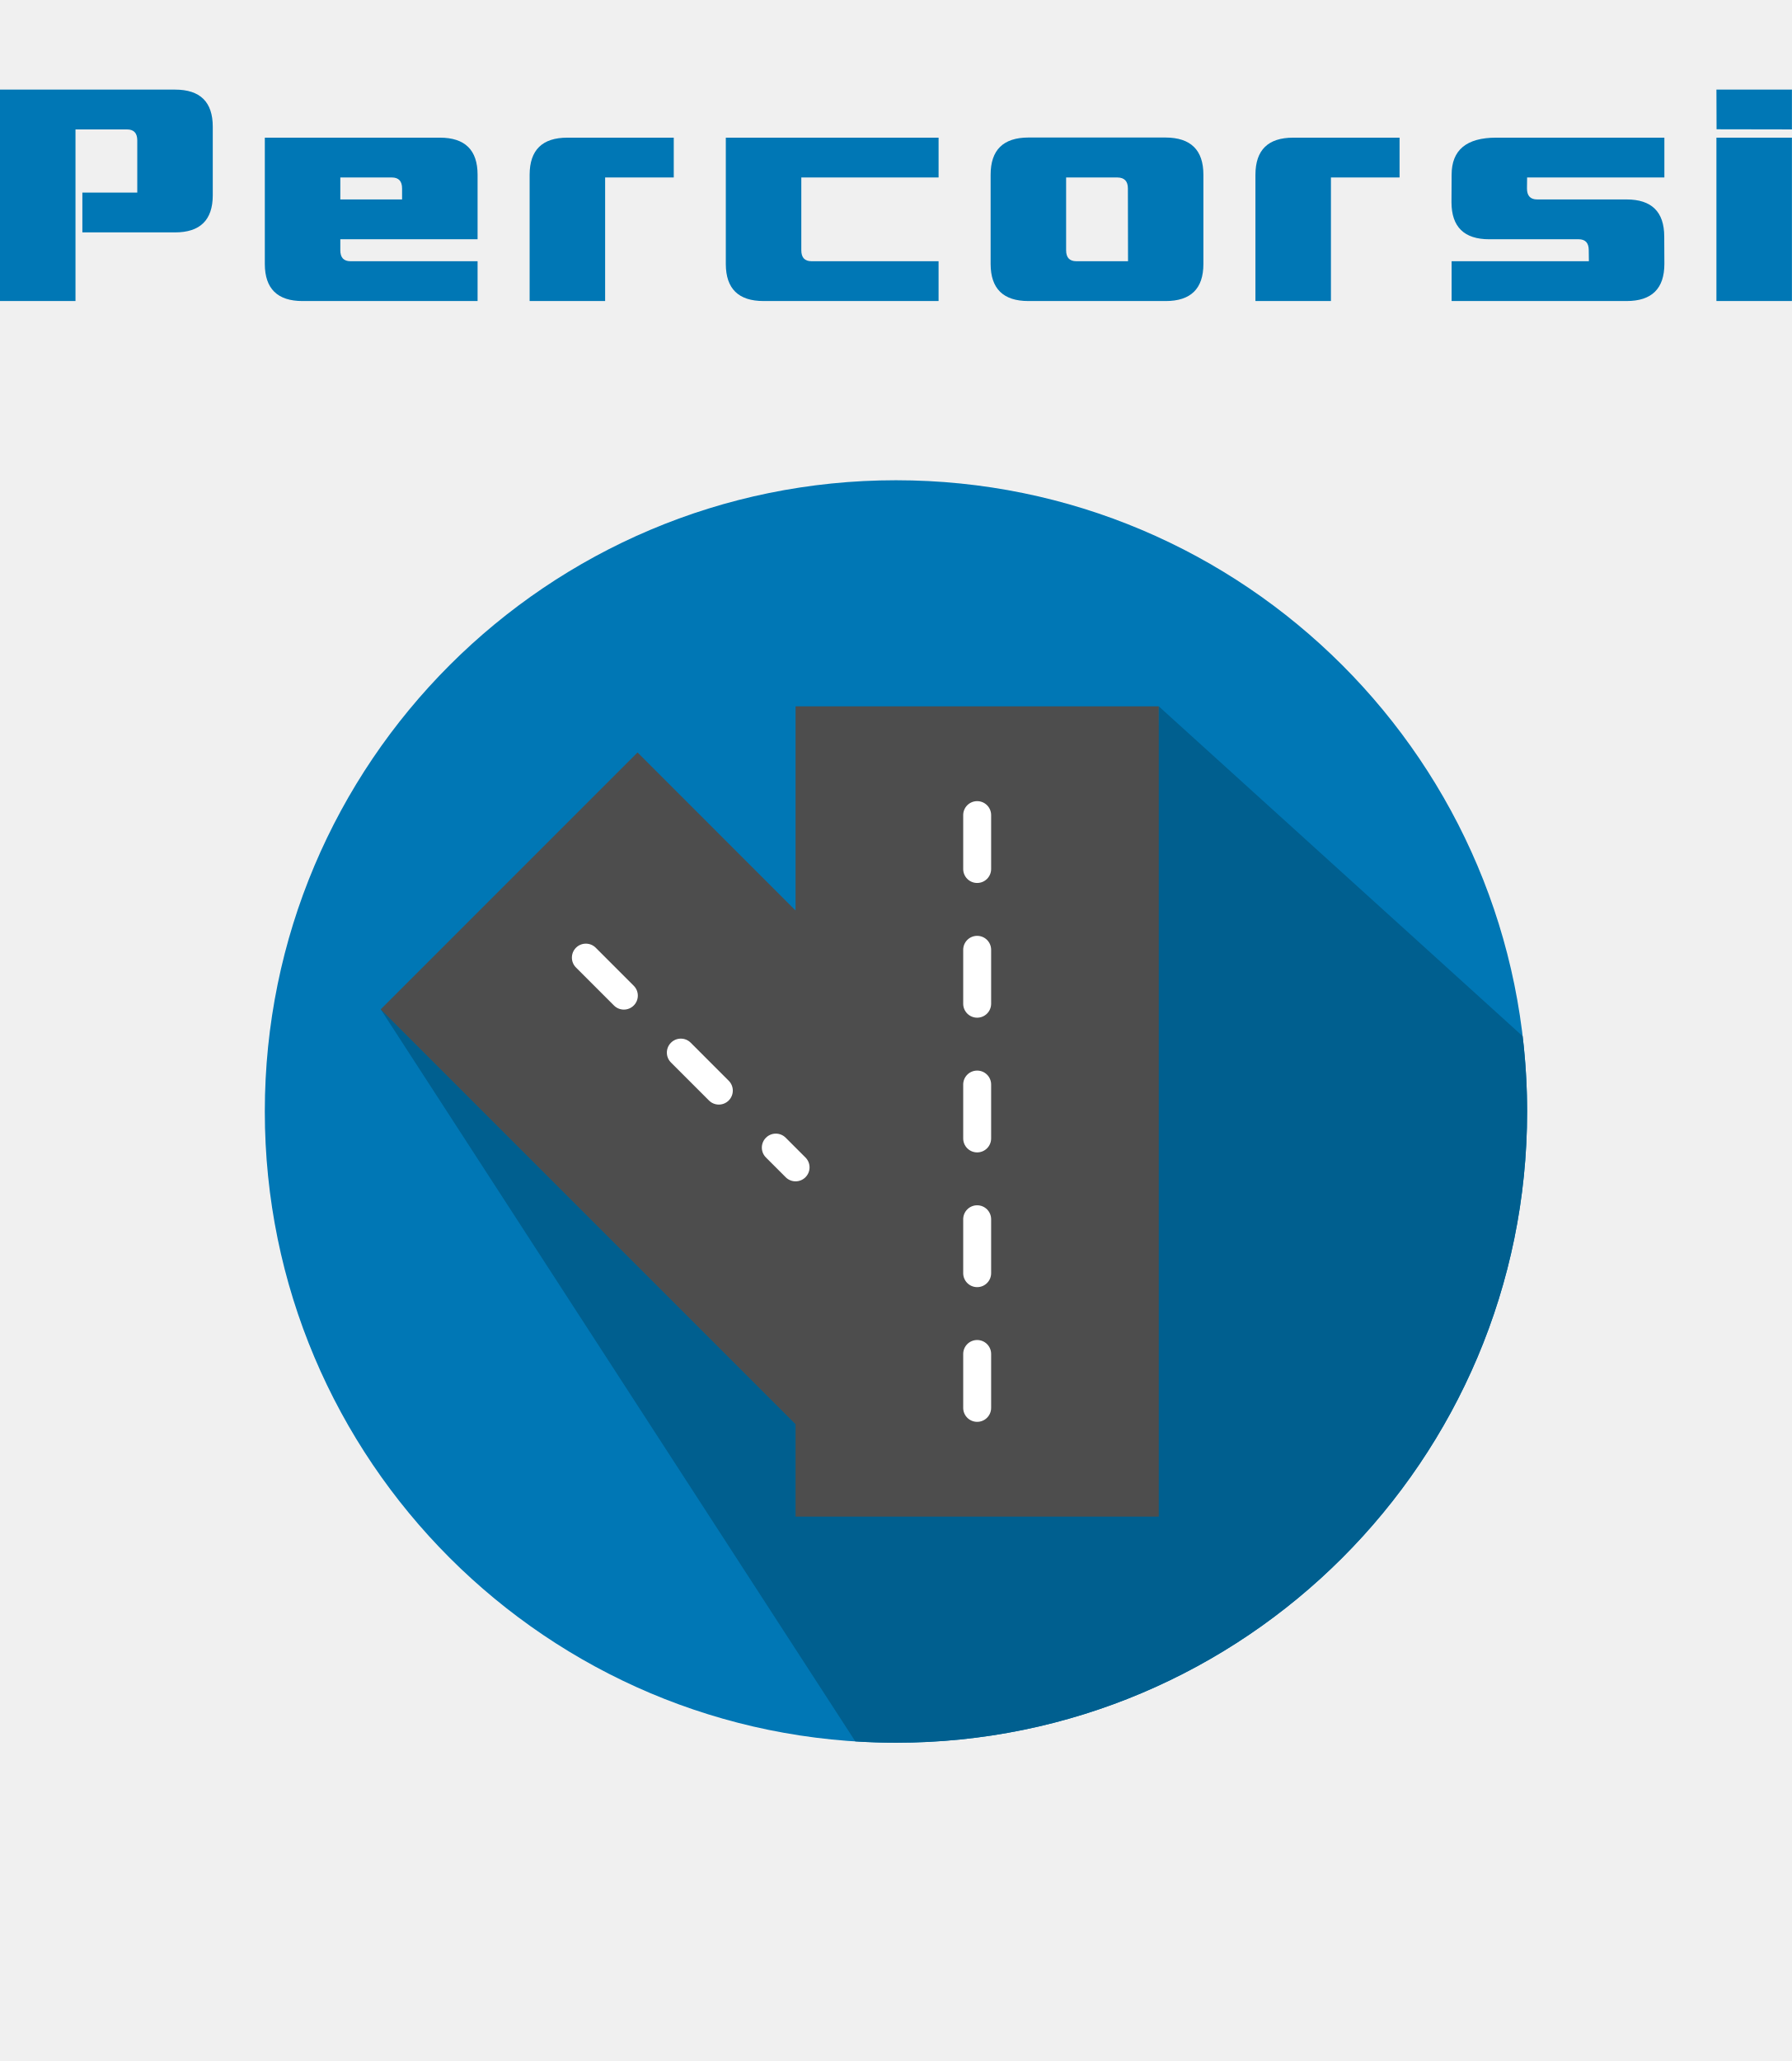
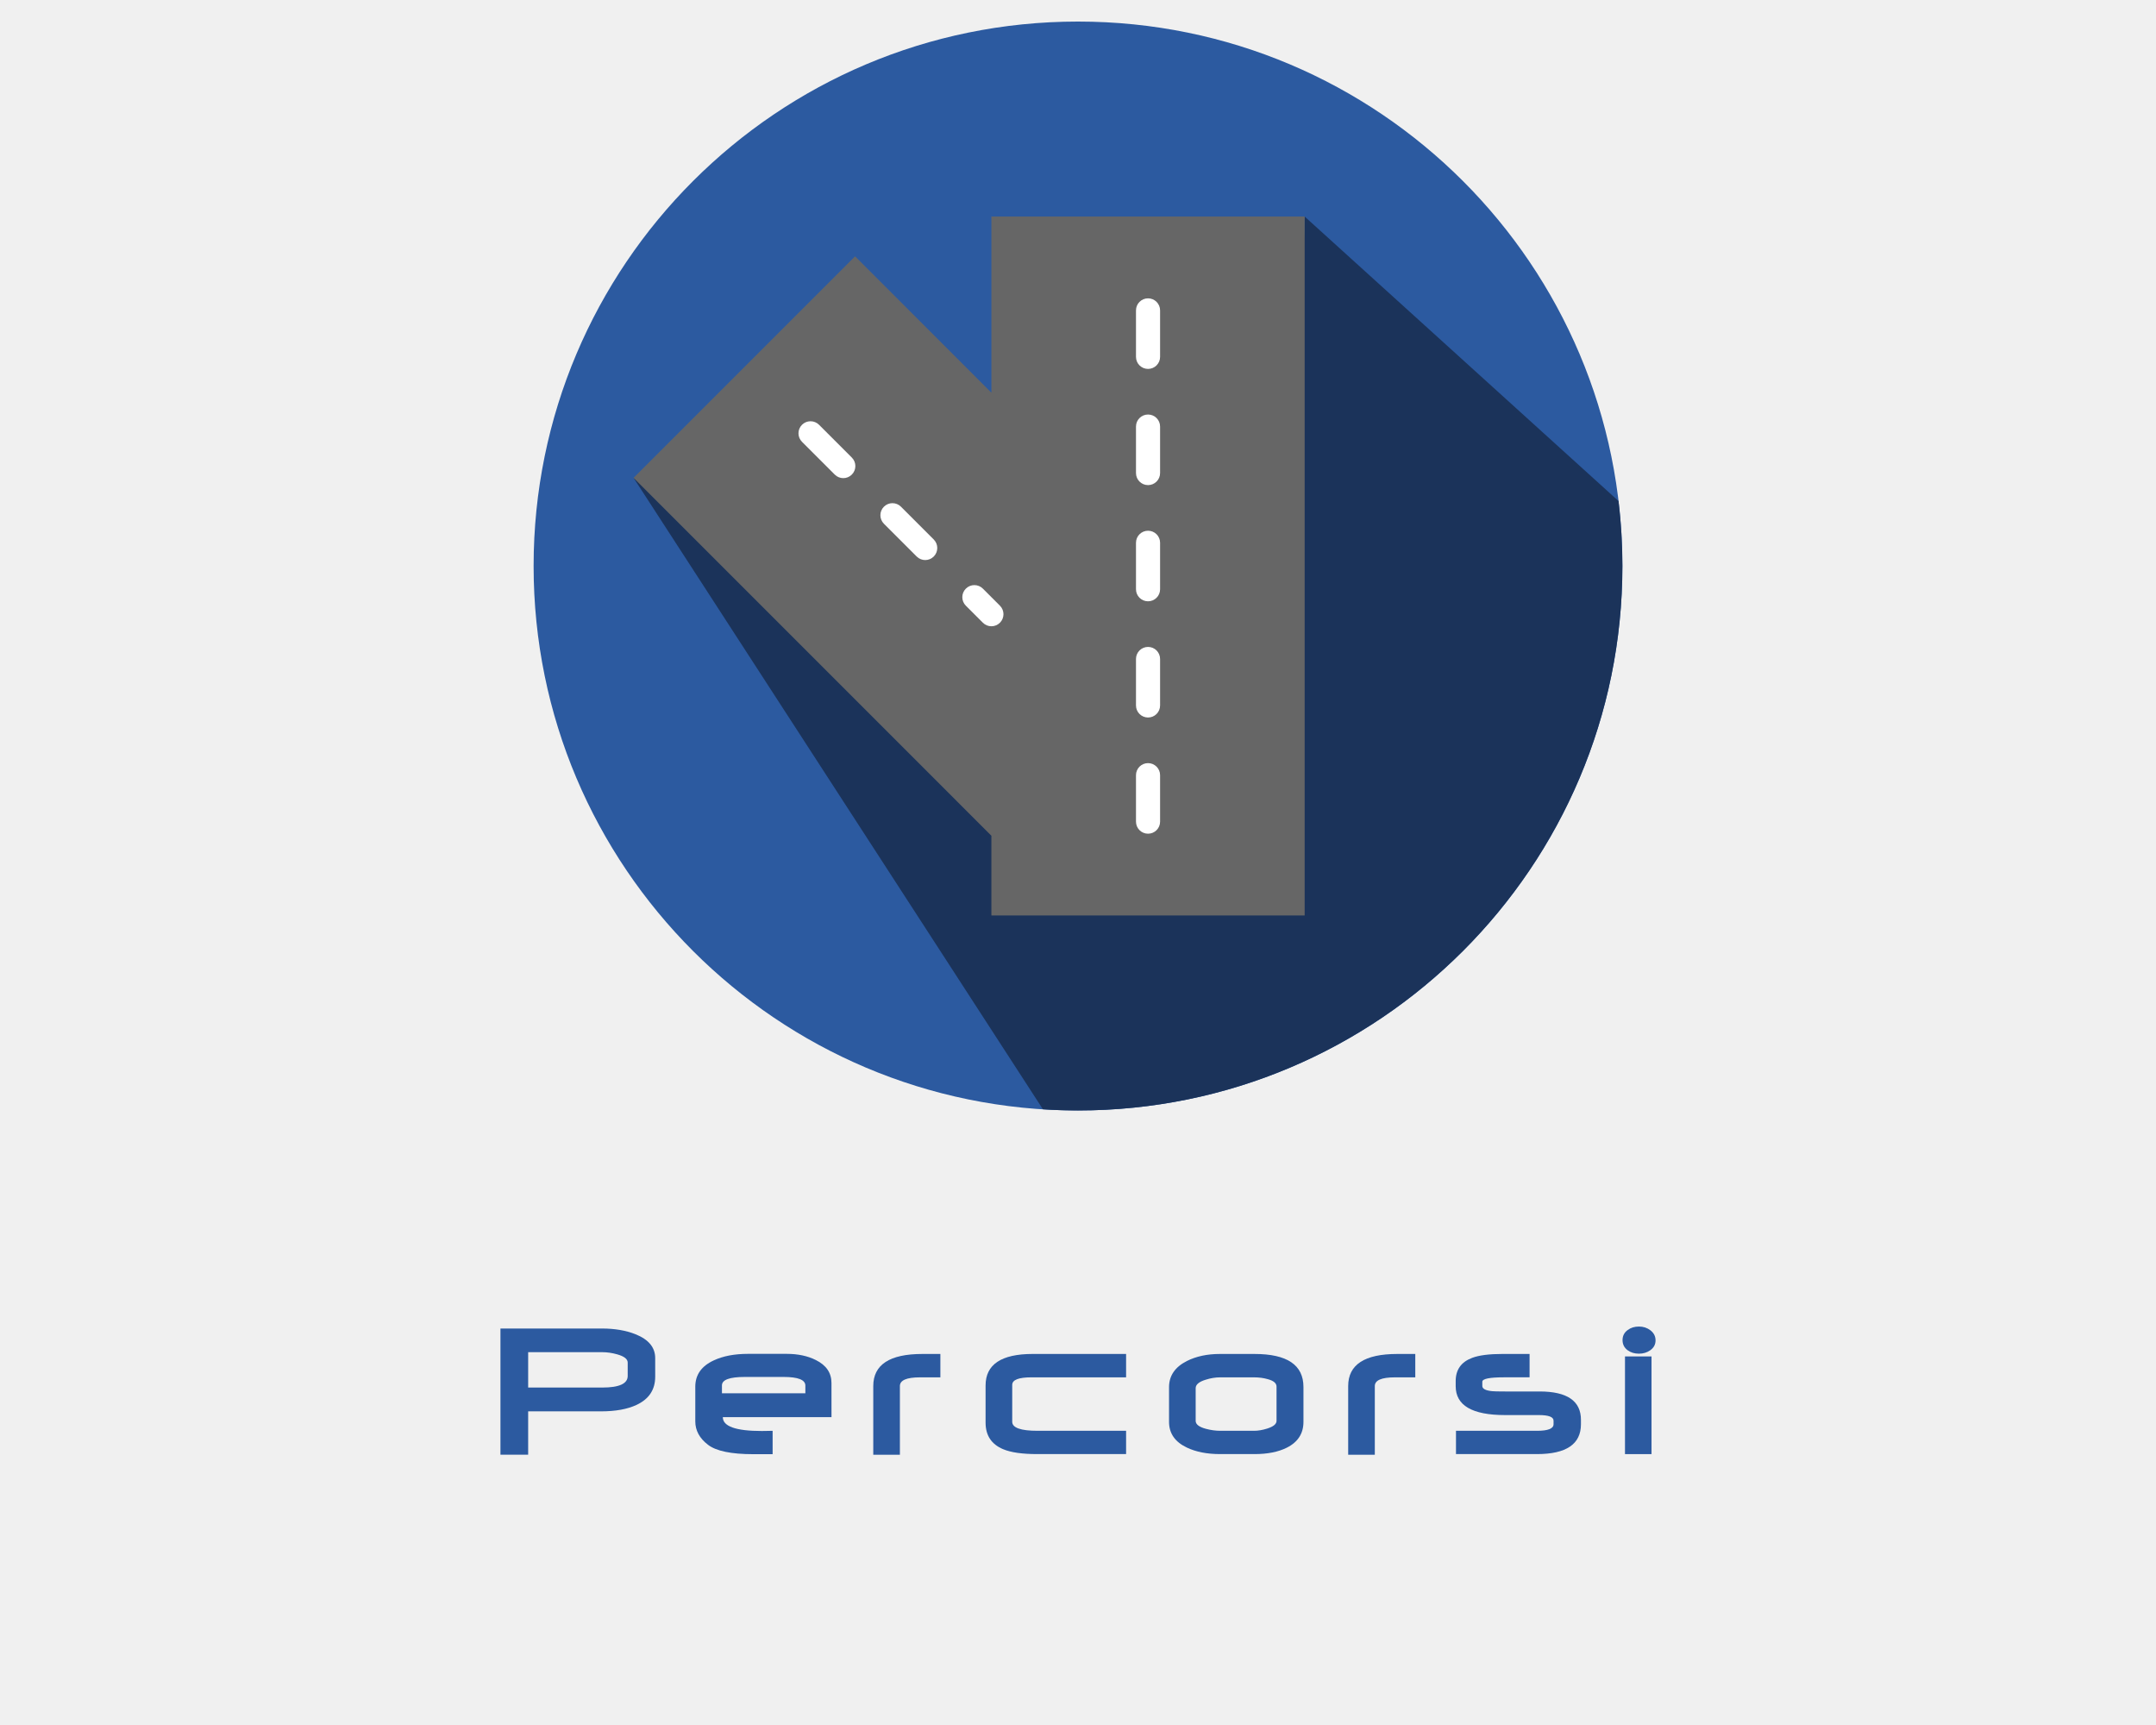
- <svg xmlns="http://www.w3.org/2000/svg" version="1.1" id="Layer_1" x="0px" y="0px" viewBox="0 0 200 230" xml:space="preserve" width="200" height="230">
+ <svg xmlns="http://www.w3.org/2000/svg" version="1.1" id="Layer_1" x="0px" y="0px" viewBox="0 0 200 160" xml:space="preserve" width="200" height="160">
  <defs id="defs53">










	
	






		
		
		
	</defs>
  <g id="g20">
</g>
  <g id="g22">
</g>
  <g id="g24">
</g>
  <g id="g26">
</g>
  <g id="g28">
</g>
  <g id="g30">
</g>
  <g id="g32">
</g>
  <g id="g34">
</g>
  <g id="g36">
</g>
  <g id="g38">
</g>
  <g id="g40">
</g>
  <g id="g42">
</g>
  <g id="g44">
</g>
  <g id="g46">
</g>
  <g id="g48">
</g>
-   <circle style="fill:#0077b5;fill-opacity:1;stroke-width:0.275" cx="100" cy="124.038" r="70.444" id="circle2" />
-   <path style="fill:#005f8f;fill-opacity:1;stroke-width:0.275" d="M 169.942,115.63 129.331,78.824 C 129.121,111.679 100.428,123.141 42.492,112.635 l 52.971,81.697 c 1.501,0.096 3.013,0.15 4.537,0.15 38.905,0 70.444,-31.539 70.444,-70.444 0,-2.846 -0.174,-5.651 -0.501,-8.408 z" id="path4" />
-   <polygon style="fill:#4d4d4d" points="10.161,192.435 172.456,30.14 272.322,130.015 272.322,1 501.839,1 501.839,513 272.322,513 272.322,454.597 " id="polygon1890" transform="matrix(0.1766177,0,0,0.1766177,40.69713,78.64728)" />
-   <path style="fill:#ffffff;stroke-width:0.177" d="m 109.063,98.536 c -0.862,0 -1.559,-0.697 -1.559,-1.559 v -6.013 c 0,-0.862 0.697,-1.559 1.559,-1.559 0.862,0 1.559,0.697 1.559,1.559 v 6.013 c 0,0.862 -0.697,1.559 -1.559,1.559 m 0,15.034 c -0.862,0 -1.559,-0.699 -1.559,-1.559 v -6.015 c 0,-0.862 0.697,-1.559 1.559,-1.559 0.862,0 1.559,0.697 1.559,1.559 v 6.015 c 0,0.861 -0.697,1.559 -1.559,1.559 m 0,15.033 c -0.862,0 -1.559,-0.697 -1.559,-1.559 v -6.012 c 0,-0.862 0.697,-1.559 1.559,-1.559 0.862,0 1.559,0.697 1.559,1.559 v 6.012 c 0,0.862 -0.697,1.559 -1.559,1.559 m 0,15.036 c -0.862,0 -1.559,-0.699 -1.559,-1.559 v -6.015 c 0,-0.861 0.697,-1.559 1.559,-1.559 0.862,0 1.559,0.699 1.559,1.559 v 6.015 c 0,0.861 -0.697,1.559 -1.559,1.559 m 0,15.033 c -0.862,0 -1.559,-0.697 -1.559,-1.559 v -6.013 c 0,-0.862 0.697,-1.559 1.559,-1.559 0.862,0 1.559,0.697 1.559,1.559 v 6.013 c 0,0.862 -0.697,1.559 -1.559,1.559" id="path1892" />
-   <path style="fill:#ffffff;stroke-width:0.177" d="m 69.629,112.667 c -0.399,0 -0.798,-0.153 -1.102,-0.457 l -4.241,-4.241 c -0.608,-0.608 -0.608,-1.595 0,-2.205 0.61,-0.608 1.596,-0.608 2.205,0 l 4.241,4.241 c 0.61,0.61 0.61,1.595 0,2.205 -0.304,0.304 -0.703,0.457 -1.102,0.457 m 10.6,10.6 c -0.399,0 -0.798,-0.153 -1.102,-0.457 l -4.241,-4.241 c -0.61,-0.608 -0.61,-1.595 0,-2.205 0.61,-0.61 1.596,-0.61 2.205,0 l 4.241,4.241 c 0.608,0.608 0.608,1.595 0,2.205 -0.304,0.304 -0.703,0.457 -1.102,0.457" id="path1894" />
-   <path style="fill:#ffffff;stroke-width:0.177" d="m 88.795,131.833 c -0.399,0 -0.798,-0.153 -1.102,-0.457 l -2.205,-2.205 c -0.61,-0.61 -0.61,-1.595 0,-2.205 0.61,-0.61 1.595,-0.61 2.205,0 l 2.205,2.205 c 0.61,0.61 0.61,1.595 0,2.205 -0.304,0.304 -0.703,0.457 -1.102,0.457" id="path1896" />
-   <g id="g2287" style="fill:#0077b5;fill-opacity:1">
-     <path d="M -8.5676089e-5,10 H 19.534 q 4.213,0 4.213,4.137 v 7.676 q -0.015,4.121 -4.213,4.121 H 9.193 V 21.491 H 15.321 V 15.669 q 0,-1.226 -1.149,-1.226 H 8.426 V 33.594 H -8.5676089e-5 Z" id="path2196" style="font-size:31.377px;font-family:Interceptor;-inkscape-font-specification:Interceptor;letter-spacing:5.043px;fill:#0077b5;stroke-width:0.84;stroke-linecap:round;stroke-linejoin:round;fill-opacity:1" />
-     <path d="m 37.983,26.7 v 1.226 q 0,1.226 1.134,1.226 h 14.187 v 4.443 H 33.77 q -4.198,0 -4.213,-4.121 V 15.362 h 19.534 q 4.213,0 4.213,4.137 v 7.201 z m 6.894,-5.669 q 0,-1.226 -1.149,-1.226 h -5.745 v 2.451 h 6.894 z" id="path2193" style="font-size:31.377px;font-family:Interceptor;-inkscape-font-specification:Interceptor;letter-spacing:5.043px;fill:#0077b5;stroke-width:0.84;stroke-linecap:round;stroke-linejoin:round;fill-opacity:1" />
-     <path d="M 67.539,33.594 H 59.113 V 19.484 q 0.015,-4.121 4.213,-4.121 h 11.874 v 4.443 h -7.66 z" id="path2190" style="font-size:31.377px;font-family:Interceptor;-inkscape-font-specification:Interceptor;letter-spacing:5.043px;fill:#0077b5;stroke-width:0.84;stroke-linecap:round;stroke-linejoin:round;fill-opacity:1" />
-     <path d="m 104.756,29.151 v 4.443 H 85.222 q -4.198,0 -4.213,-4.121 V 15.362 h 23.748 v 4.443 H 89.435 v 8.12 q 0,1.226 1.134,1.226 z" id="path2187" style="font-size:31.377px;font-family:Interceptor;-inkscape-font-specification:Interceptor;letter-spacing:5.043px;fill:#0077b5;stroke-width:0.84;stroke-linecap:round;stroke-linejoin:round;fill-opacity:1" />
-     <path d="m 114.778,33.594 q -4.198,0 -4.213,-4.121 v -9.974 q 0,-4.137 4.213,-4.152 h 15.306 q 4.229,0.015 4.229,4.152 v 9.959 q 0,4.137 -4.213,4.137 z m 4.213,-13.789 v 8.12 q 0,1.226 1.134,1.226 h 5.776 l -0.015,-8.12 q 0,-1.21 -1.164,-1.226 z" id="path2184" style="font-size:31.377px;font-family:Interceptor;-inkscape-font-specification:Interceptor;letter-spacing:5.043px;fill:#0077b5;stroke-width:0.84;stroke-linecap:round;stroke-linejoin:round;fill-opacity:1" />
-     <path d="m 148.548,33.594 h -8.427 V 19.484 q 0.015,-4.121 4.213,-4.121 h 11.874 v 4.443 h -7.66 z" id="path2181" style="font-size:31.377px;font-family:Interceptor;-inkscape-font-specification:Interceptor;letter-spacing:5.043px;fill:#0077b5;stroke-width:0.84;stroke-linecap:round;stroke-linejoin:round;fill-opacity:1" />
-     <path d="m 166.215,26.7 q -4.198,0 -4.213,-4.121 l 0.015,-3.08 q 0,-4.137 4.979,-4.137 h 18.768 v 4.443 h -15.321 l -0.015,1.226 q 0,1.226 1.134,1.226 h 9.974 q 4.198,0 4.213,4.121 l 0.015,3.064 q 0,4.152 -4.213,4.152 h -19.534 v -4.443 h 15.321 l -0.015,-1.226 q 0,-1.226 -1.134,-1.226 z" id="path2178" style="font-size:31.377px;font-family:Interceptor;-inkscape-font-specification:Interceptor;letter-spacing:5.043px;fill:#0077b5;stroke-width:0.84;stroke-linecap:round;stroke-linejoin:round;fill-opacity:1" />
-     <path d="M 200,10 V 14.443 l -8.411,-0.015 -0.015,-4.428 z m 0,5.362 v 18.232 h -8.427 V 15.362 Z" id="path2175" style="font-size:31.377px;font-family:Interceptor;-inkscape-font-specification:Interceptor;letter-spacing:5.043px;fill:#0077b5;stroke-width:0.84;stroke-linecap:round;stroke-linejoin:round;fill-opacity:1" />
+   <g id="g1173" transform="matrix(0.7168844,0,0,0.7168844,28.31156,-36.42092)">
+     <circle style="fill:#2c5aa0;fill-opacity:1;stroke-width:0.275" cx="100" cy="124.038" r="70.444" id="circle2" />
+     <path style="fill:#1b335a;fill-opacity:1;stroke-width:0.275" d="M 169.942,115.63 129.331,78.824 C 129.121,111.679 100.428,123.141 42.492,112.635 l 52.971,81.697 c 1.501,0.096 3.013,0.15 4.537,0.15 38.905,0 70.444,-31.539 70.444,-70.444 0,-2.846 -0.174,-5.651 -0.501,-8.408 z" id="path4" />
+     <polygon style="fill:#666666" points="10.161,192.435 172.456,30.14 272.322,130.015 272.322,1 501.839,1 501.839,513 272.322,513 272.322,454.597 " id="polygon1890" transform="matrix(0.1766177,0,0,0.1766177,40.69713,78.64728)" />
+     <path style="fill:#ffffff;stroke-width:0.177" d="m 109.063,98.536 c -0.862,0 -1.559,-0.697 -1.559,-1.559 v -6.013 c 0,-0.862 0.697,-1.559 1.559,-1.559 0.862,0 1.559,0.697 1.559,1.559 v 6.013 c 0,0.862 -0.697,1.559 -1.559,1.559 m 0,15.034 c -0.862,0 -1.559,-0.699 -1.559,-1.559 v -6.015 c 0,-0.862 0.697,-1.559 1.559,-1.559 0.862,0 1.559,0.697 1.559,1.559 v 6.015 c 0,0.861 -0.697,1.559 -1.559,1.559 m 0,15.033 c -0.862,0 -1.559,-0.697 -1.559,-1.559 v -6.012 c 0,-0.862 0.697,-1.559 1.559,-1.559 0.862,0 1.559,0.697 1.559,1.559 v 6.012 c 0,0.862 -0.697,1.559 -1.559,1.559 m 0,15.036 c -0.862,0 -1.559,-0.699 -1.559,-1.559 v -6.015 c 0,-0.861 0.697,-1.559 1.559,-1.559 0.862,0 1.559,0.699 1.559,1.559 v 6.015 c 0,0.861 -0.697,1.559 -1.559,1.559 m 0,15.033 c -0.862,0 -1.559,-0.697 -1.559,-1.559 v -6.013 c 0,-0.862 0.697,-1.559 1.559,-1.559 0.862,0 1.559,0.697 1.559,1.559 v 6.013 c 0,0.862 -0.697,1.559 -1.559,1.559" id="path1892" />
+     <path style="fill:#ffffff;stroke-width:0.177" d="m 69.629,112.667 c -0.399,0 -0.798,-0.153 -1.102,-0.457 l -4.241,-4.241 c -0.608,-0.608 -0.608,-1.595 0,-2.205 0.61,-0.608 1.596,-0.608 2.205,0 l 4.241,4.241 c 0.61,0.61 0.61,1.595 0,2.205 -0.304,0.304 -0.703,0.457 -1.102,0.457 m 10.6,10.6 c -0.399,0 -0.798,-0.153 -1.102,-0.457 l -4.241,-4.241 c -0.61,-0.608 -0.61,-1.595 0,-2.205 0.61,-0.61 1.596,-0.61 2.205,0 l 4.241,4.241 c 0.608,0.608 0.608,1.595 0,2.205 -0.304,0.304 -0.703,0.457 -1.102,0.457" id="path1894" />
+     <path style="fill:#ffffff;stroke-width:0.177" d="m 88.795,131.833 c -0.399,0 -0.798,-0.153 -1.102,-0.457 l -2.205,-2.205 c -0.61,-0.61 -0.61,-1.595 0,-2.205 0.61,-0.61 1.595,-0.61 2.205,0 l 2.205,2.205 c 0.61,0.61 0.61,1.595 0,2.205 -0.304,0.304 -0.703,0.457 -1.102,0.457" id="path1896" />
+   </g>
+   <g aria-label="Percorsi" id="text1957" style="font-size:18.667px;font-family:Neuropolitical;-inkscape-font-specification:Neuropolitical;letter-spacing:3px;fill:#2c5aa0;stroke-width:2;stroke-linecap:round;stroke-linejoin:round">
+     <path d="m 60.78,127.69 q 0,1.805 -1.723,2.616 -1.276,0.602 -3.309,0.602 h -6.754 v 4.02 h -2.57 v -11.703 h 9.415 q 1.777,0 3.108,0.529 1.832,0.729 1.832,2.215 z m -2.552,-0.064 v -1.24 q 0,-0.492 -0.975,-0.766 -0.711,-0.201 -1.395,-0.201 h -6.863 v 3.281 h 6.872 q 2.361,0 2.361,-1.076 z" id="path2367" />
+     <path d="M 77.133,131.445 H 67.052 q 0,1.285 3.618,1.285 0.237,0 0.574,-0.009 0.337,-0.009 0.428,-0.009 v 2.169 h -1.796 q -3.072,0 -4.202,-0.875 -1.176,-0.902 -1.176,-2.169 v -3.217 q 0,-1.65 1.723,-2.443 1.294,-0.602 3.163,-0.602 h 3.591 q 1.568,0 2.707,0.574 1.449,0.72 1.449,2.124 z m -2.424,-2.215 v -0.711 q 0,-0.802 -2.023,-0.802 h -3.591 q -2.124,0 -2.124,0.784 v 0.729 z" id="path2364" />
+     <path d="m 87.233,127.754 h -1.896 q -1.859,0 -1.859,0.811 v 6.371 h -2.47 v -6.371 q 0,-2.98 4.557,-2.98 h 1.668 z" id="path2361" />
+     <path d="m 104.461,134.872 h -8.258 q -2.069,0 -3.154,-0.456 -1.622,-0.684 -1.622,-2.461 v -3.445 q 0,-2.926 4.375,-2.926 h 8.659 v 2.169 h -8.786 q -1.777,0 -1.777,0.702 v 3.418 q 0,0.839 2.361,0.839 h 8.203 z" id="path2358" />
+     <path d="m 120.914,131.883 q 0,1.622 -1.549,2.397 -1.185,0.592 -2.99,0.592 h -3.199 q -1.805,0 -3.072,-0.602 -1.659,-0.784 -1.659,-2.388 v -3.217 q 0,-1.586 1.65,-2.424 1.303,-0.656 3.072,-0.656 h 3.208 q 4.539,0 4.539,3.063 z m -2.497,-0.091 v -3.181 q 0,-0.474 -0.829,-0.693 -0.574,-0.164 -1.267,-0.164 h -3.126 q -0.665,0 -1.349,0.219 -0.93,0.283 -0.93,0.784 v 3.035 q 0,0.483 0.957,0.738 0.684,0.182 1.331,0.182 h 3.126 q 0.565,0 1.23,-0.21 0.857,-0.273 0.857,-0.711 z" id="path2355" />
+     <path d="m 131.288,127.754 h -1.896 q -1.859,0 -1.859,0.811 v 6.371 h -2.47 v -6.371 q 0,-2.98 4.557,-2.98 h 1.668 z" id="path2352" />
+     <path d="m 146.656,132.101 q 0,2.771 -4.083,2.771 h -7.51 v -2.16 h 7.52 q 1.531,0 1.531,-0.611 v -0.328 q 0,-0.52 -1.367,-0.52 h -3.126 q -4.585,0 -4.585,-2.68 v -0.474 q 0,-1.577 1.522,-2.151 0.957,-0.365 2.853,-0.365 h 2.479 v 2.169 h -2.397 q -1.987,0 -1.987,0.41 v 0.392 q 0,0.392 0.911,0.483 0.246,0.027 1.212,0.027 h 3.19 q 3.837,0 3.837,2.634 z" id="path2349" />
+     <path d="m 153.576,124.327 q 0,0.574 -0.501,0.921 -0.438,0.31 -1.039,0.31 -0.611,0 -1.039,-0.31 -0.483,-0.355 -0.483,-0.948 0,-0.592 0.483,-0.939 0.428,-0.319 1.039,-0.319 0.602,0 1.048,0.337 0.492,0.365 0.492,0.948 z m -0.374,10.546 h -2.461 v -9.06 h 2.461 z" id="path2346" />
  </g>
</svg>
